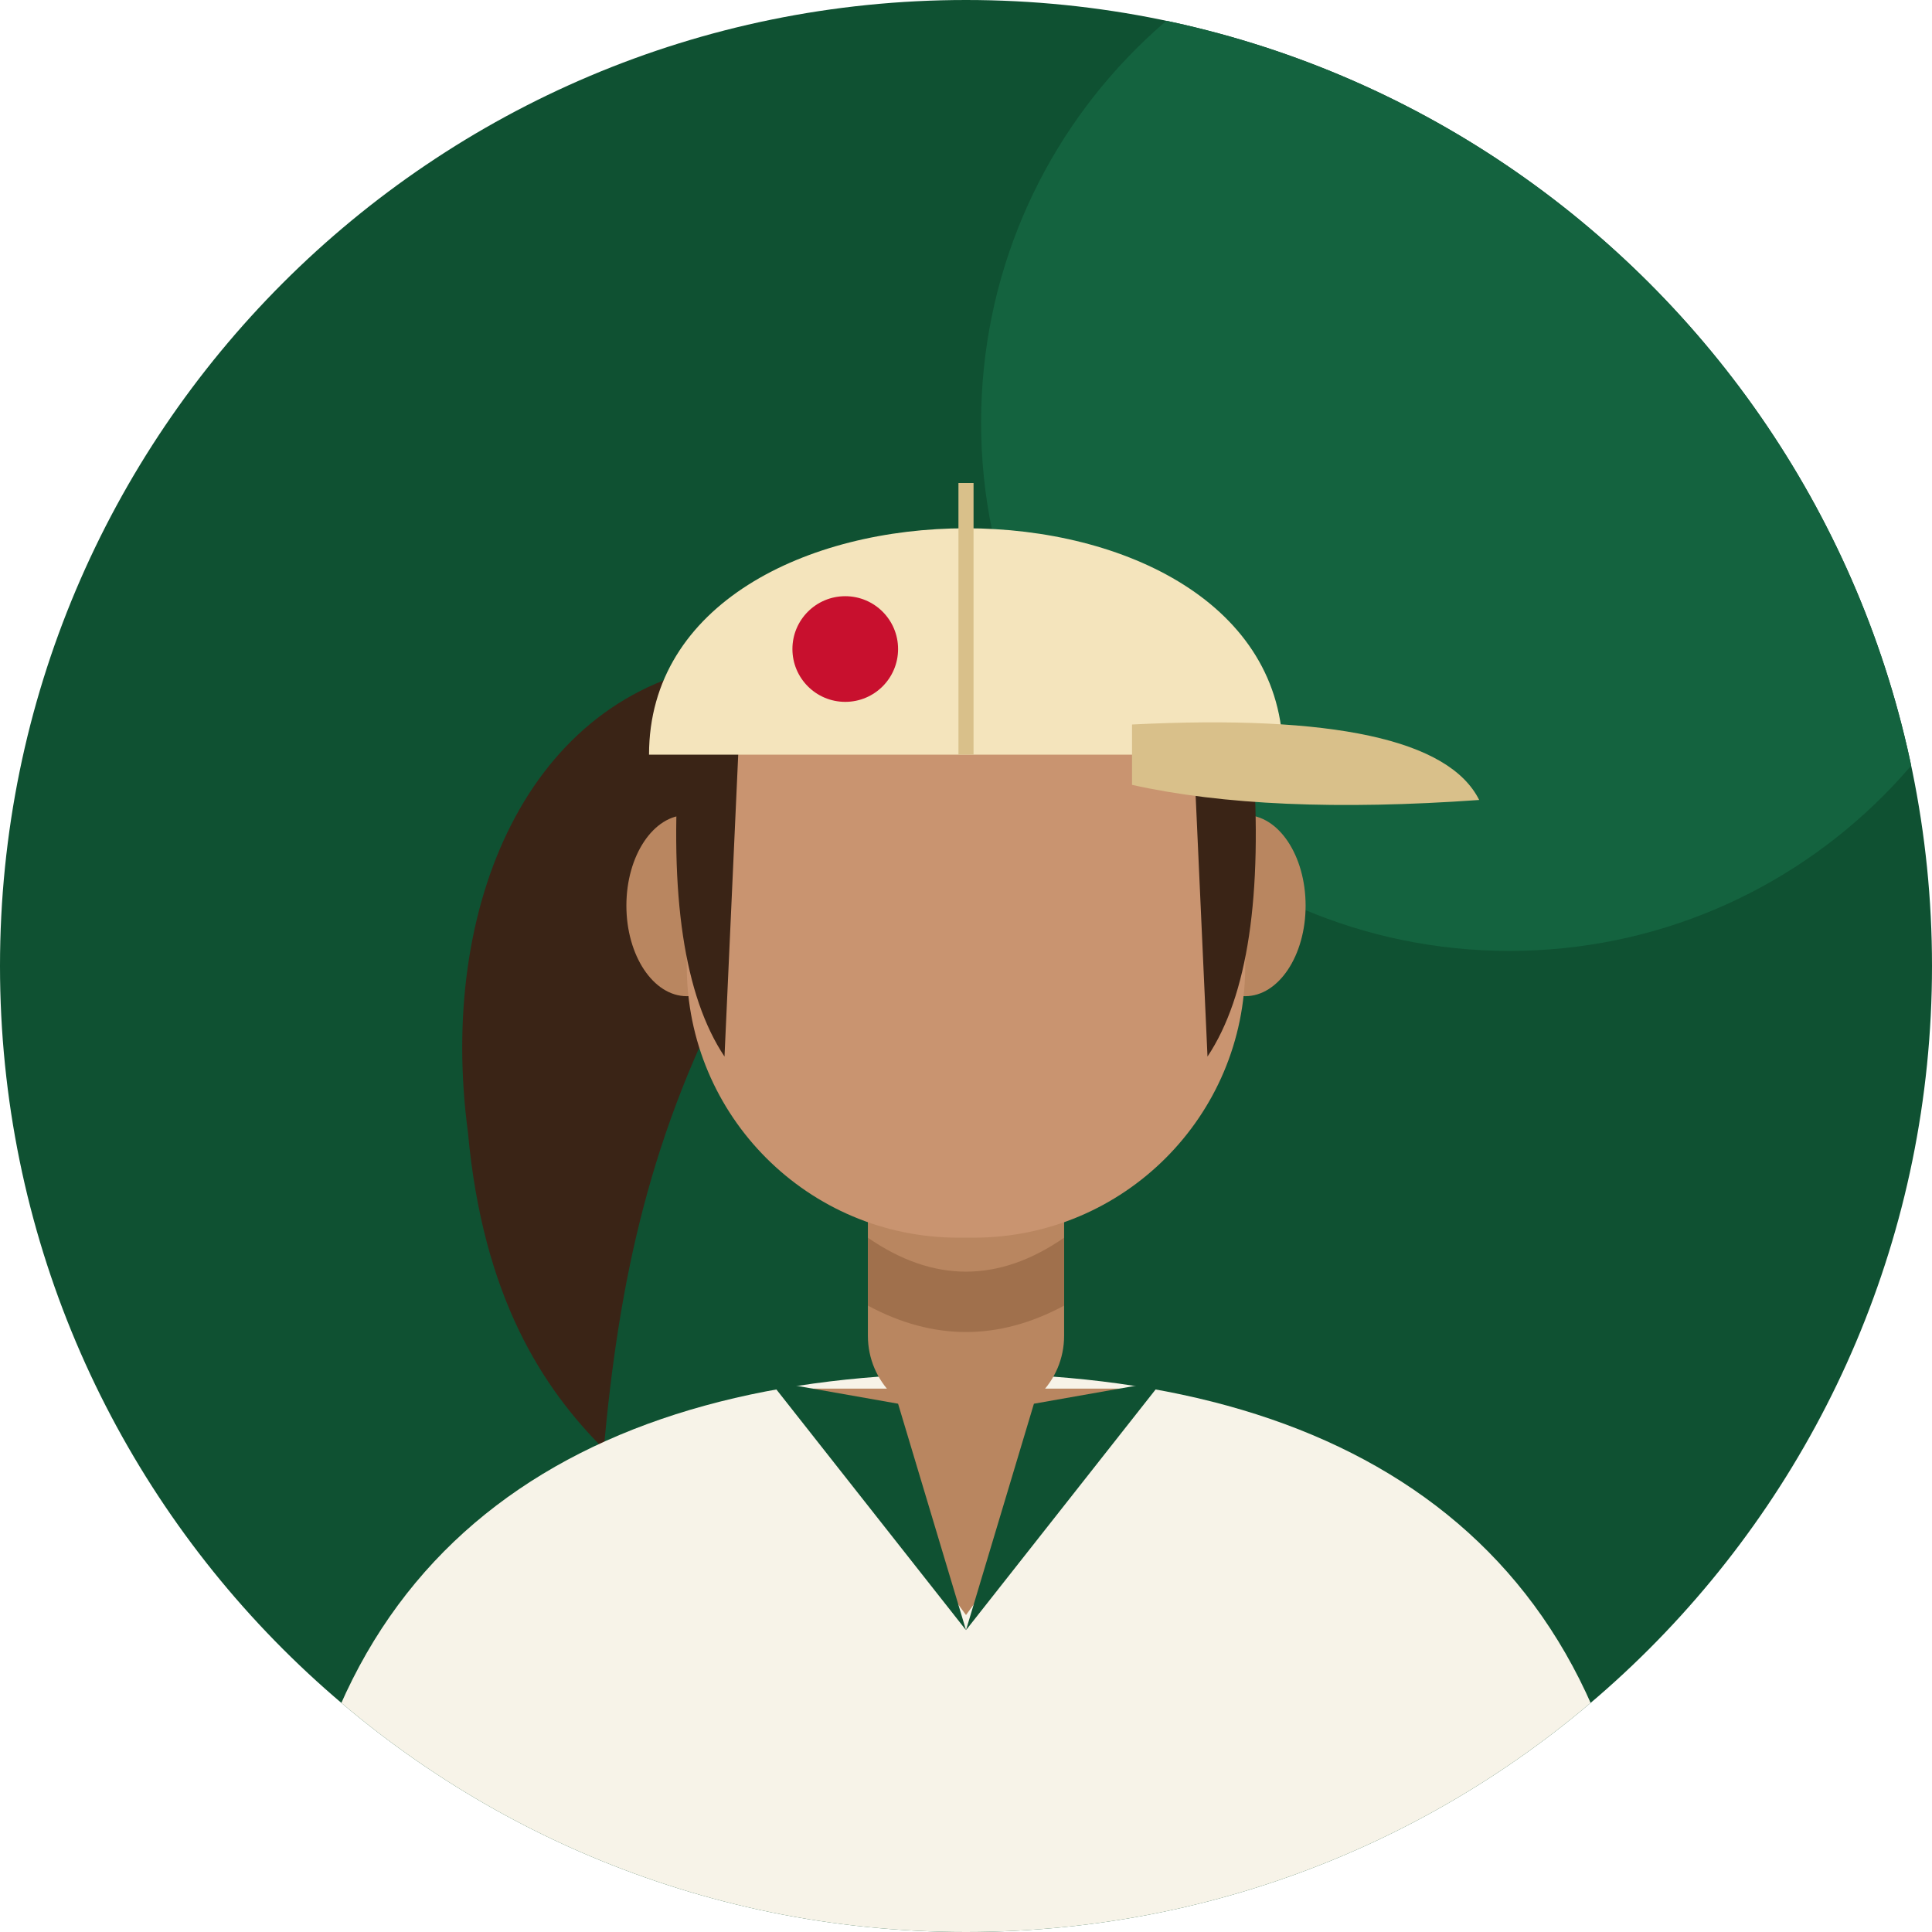
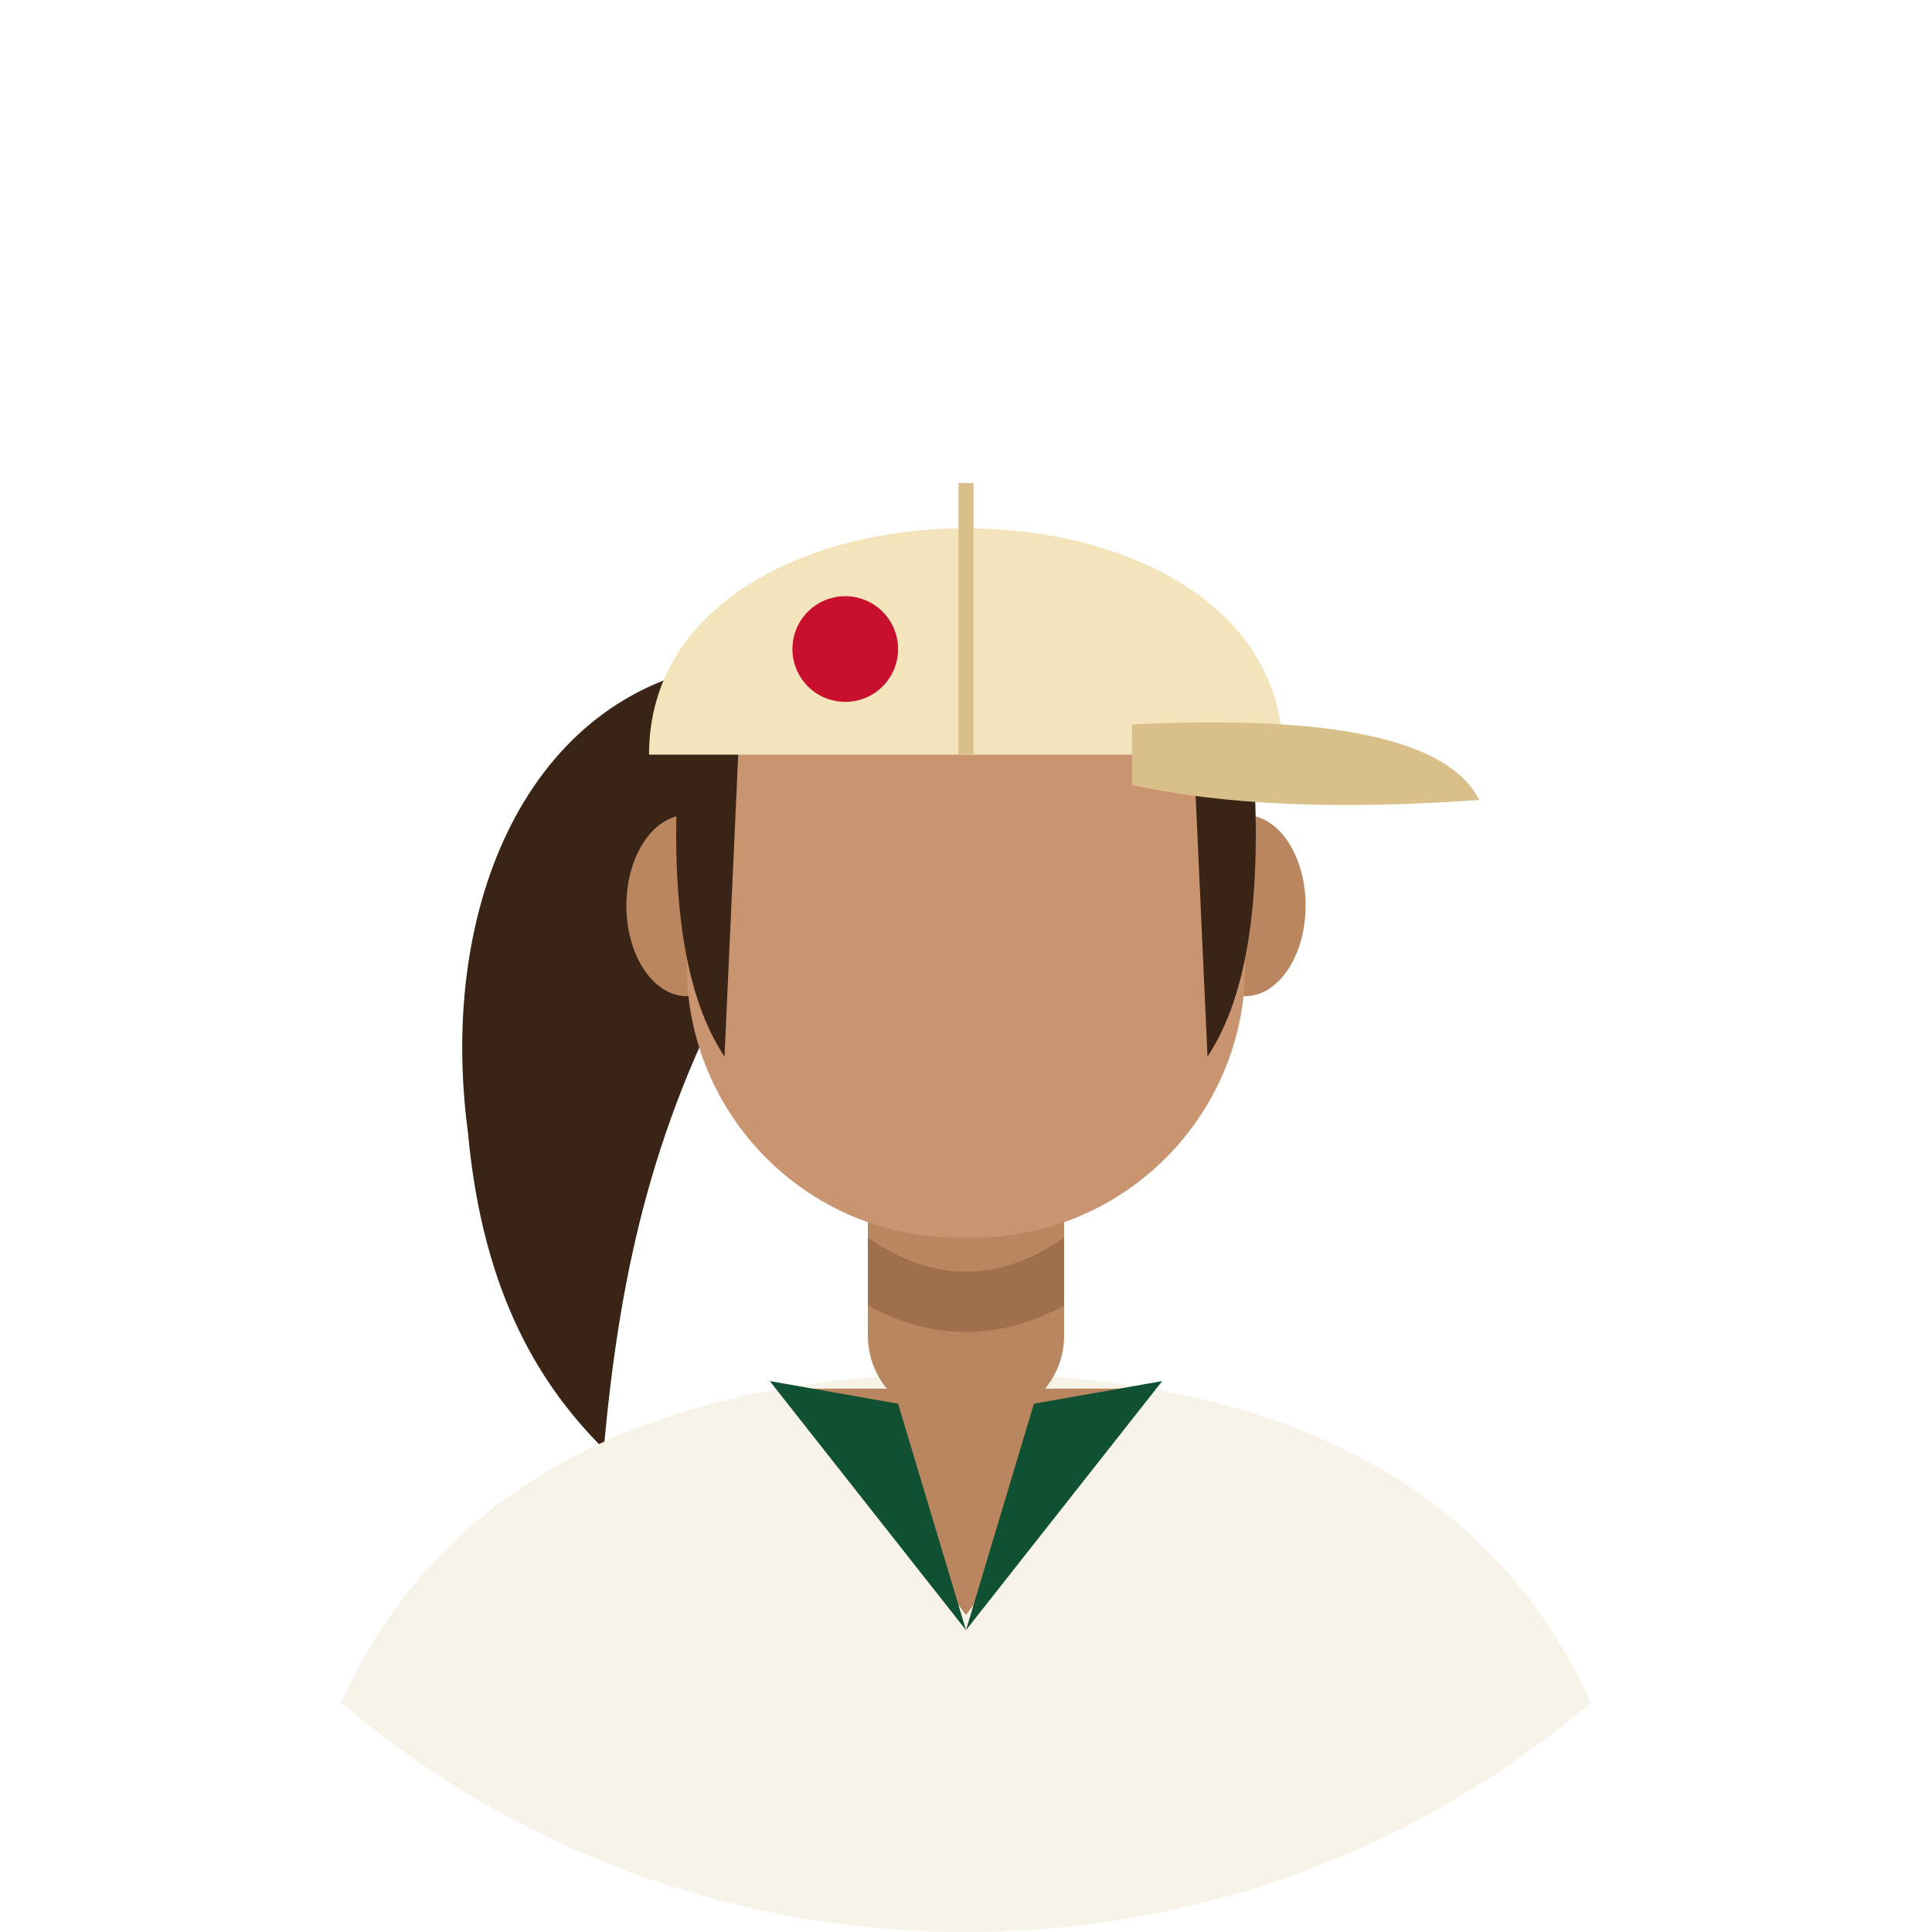
<svg xmlns="http://www.w3.org/2000/svg" viewBox="0 0 256 256">
  <defs>
    <clipPath id="c">
      <circle cx="128" cy="128" r="128" />
    </clipPath>
  </defs>
  <g clip-path="url(#c)">
-     <rect width="256" height="256" fill="#0F5132" />
-     <circle cx="200" cy="56" r="70" fill="#14633F" />
    <path d="M96 88 C70 92 58 120 62 150 C64 172 72 184 80 192 C82 170 86 150 98 128 Z" fill="#3A2416" />
    <path d="M38 256 C42 204 78 182 128 182 C178 182 214 204 218 256 Z" fill="#F7F3E8" />
    <path d="M106 184 L128 214 L150 184 Z" fill="#B98660" />
    <path d="M102 183 L128 216 L119 186 Z M154 183 L128 216 L137 186 Z" fill="#0F5132" />
    <rect x="115" y="150" width="26" height="38" rx="11" fill="#B98660" />
    <path d="M115 164 Q128 173 141 164 L141 173 Q128 180 115 173 Z" fill="#A0704C" />
    <ellipse cx="91" cy="120" rx="8" ry="12" fill="#B98660" />
    <ellipse cx="165" cy="120" rx="8" ry="12" fill="#B98660" />
    <rect x="91" y="72" width="74" height="92" rx="36" fill="#C99470" />
    <path d="M90 100 Q88 128 96 140 L98 96 Z M166 100 Q168 128 160 140 L158 96 Z" fill="#3A2416" />
    <path d="M86 100 C86 60 170 60 170 100 Z" fill="#F4E4BC" />
    <path d="M128 64 L128 100" stroke="#D9C08A" stroke-width="2" />
    <path d="M150 96 Q190 94 196 106 Q168 108 150 104 Z" fill="#D9C08A" />
    <circle cx="112" cy="86" r="7" fill="#C8102E" />
  </g>
</svg>
